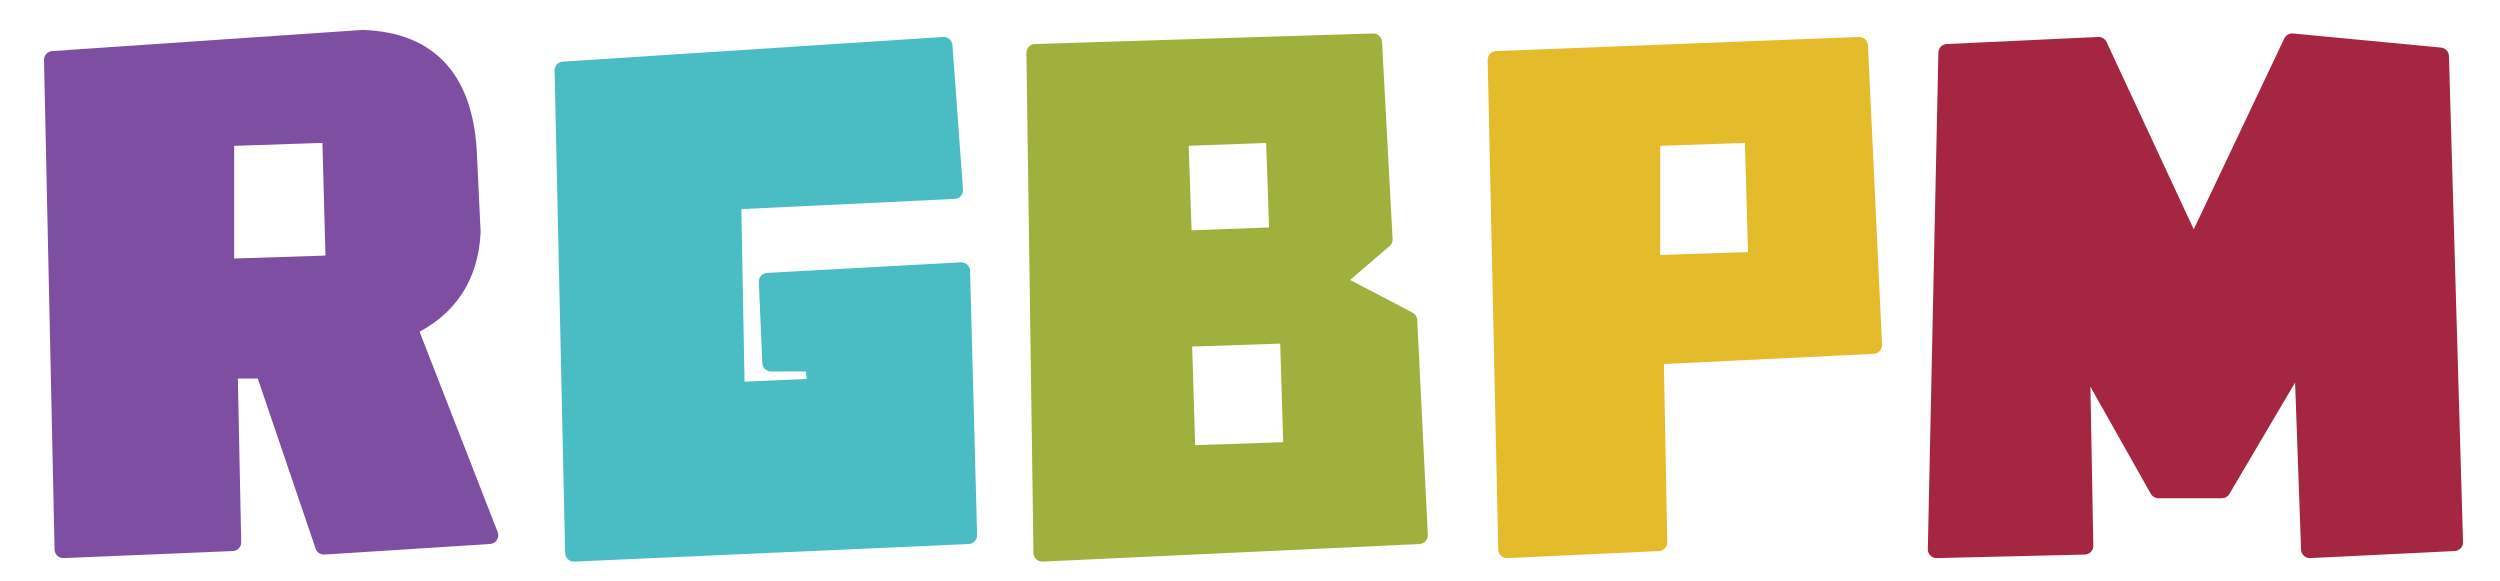
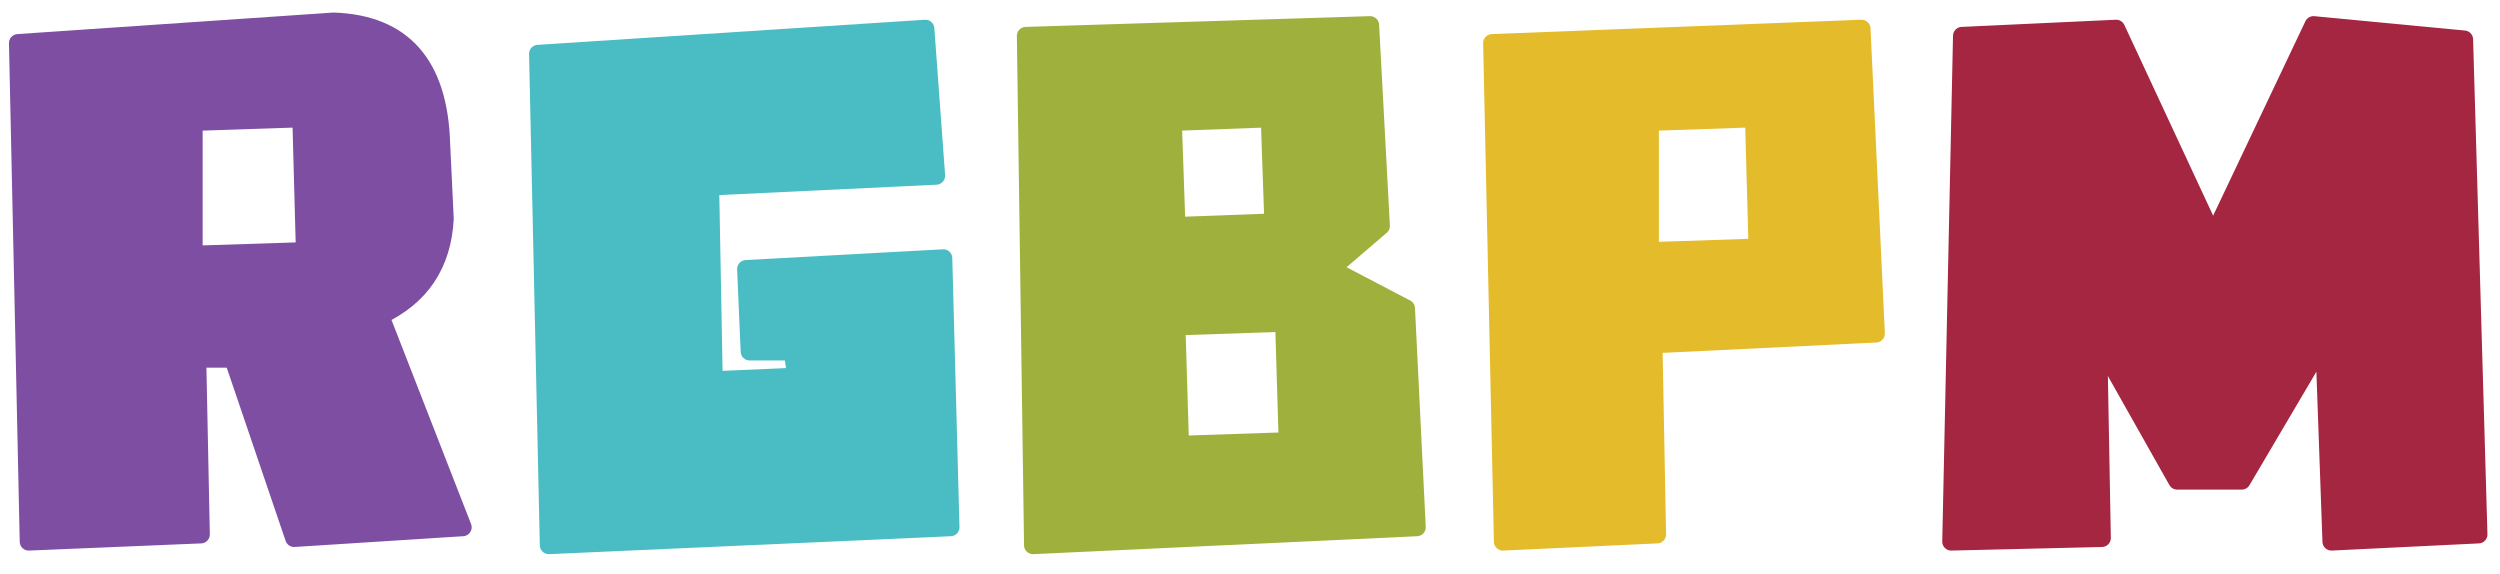
- <svg xmlns="http://www.w3.org/2000/svg" viewBox="-20 -10 1420 330" role="img" aria-label="RGBPM">
-   <path d="M10,24 L186,12 Q244,14 246,80 L248,122 Q246,160 212,176 L258,294 L164,300 L130,200 L110,200 L112,298 L16,302 Z M108,68 L168,66 L170,140 L108,142 Z" fill="#7D4EA2" fill-rule="evenodd" stroke="#7D4EA2" stroke-width="10" stroke-linejoin="round" />
-   <path d="M300,30 L516,16 L522,98 L396,104 L398,212 L444,210 L442,196 L418,196 L416,150 L526,144 L530,294 L306,304 Z" fill="#4ABDC4" fill-rule="evenodd" stroke="#4ABDC4" stroke-width="10" stroke-linejoin="round" />
-   <path d="M568,20 L760,14 L766,126 L738,150 L780,172 L786,294 L572,304 Z M650,68 L704,66 L706,124 L652,126 Z M652,182 L712,180 L714,246 L654,248 Z" fill="#A0B03D" fill-rule="evenodd" stroke="#A0B03D" stroke-width="10" stroke-linejoin="round" />
-   <path d="M830,24 L1036,16 L1044,186 L920,192 L922,298 L836,302 Z M918,68 L976,66 L978,138 L918,140 Z" fill="#E4BB2A" fill-rule="evenodd" stroke="#E4BB2A" stroke-width="10" stroke-linejoin="round" />
-   <path d="M1080,302 L1086,20 L1172,16 L1226,132 L1282,14 L1366,22 L1374,298 L1292,302 L1288,190 L1242,268 L1206,268 L1162,190 L1164,300 Z" fill="#A42640" fill-rule="evenodd" stroke="#A42640" stroke-width="10" stroke-linejoin="round" />
+ <svg xmlns="http://www.w3.org/2000/svg" viewBox="-10 -10 1394 320" role="img" aria-label="RGBPM">
+   <g transform="translate(0.0 0.0) scale(1) translate(-10 -10)">
+     <path d="M10,24 L186,12 Q244,14 246,80 L248,122 Q246,160 212,176 L258,294 L164,300 L130,200 L110,200 L112,298 L16,302 Z M108,68 L168,66 L170,140 L108,142 Z" fill="#7D4EA2" fill-rule="evenodd" stroke="#7D4EA2" stroke-width="10" stroke-linejoin="round" />
+   </g>
+   <g transform="translate(290.0 0.0) scale(1) translate(-300 -10)">
+     <path d="M300,30 L516,16 L522,98 L396,104 L398,212 L444,210 L442,196 L418,196 L416,150 L526,144 L530,294 L306,304 Z" fill="#4ABDC4" fill-rule="evenodd" stroke="#4ABDC4" stroke-width="10" stroke-linejoin="round" />
+   </g>
+   <g transform="translate(562.0 0.0) scale(1) translate(-568 -10)">
+     <path d="M568,20 L760,14 L766,126 L738,150 L780,172 L786,294 L572,304 Z M650,68 L704,66 L706,124 L652,126 Z M652,182 L712,180 L714,246 L654,248 Z" fill="#A0B03D" fill-rule="evenodd" stroke="#A0B03D" stroke-width="10" stroke-linejoin="round" />
+   </g>
+   <g transform="translate(822.0 0.0) scale(1) translate(-830 -10)">
+     <path d="M830,24 L1036,16 L1044,186 L920,192 L922,298 L836,302 Z M918,68 L976,66 L978,138 L918,140 Z" fill="#E4BB2A" fill-rule="evenodd" stroke="#E4BB2A" stroke-width="10" stroke-linejoin="round" />
+   </g>
+   <g transform="translate(1078.0 0.0) scale(1) translate(-1080 -10)">
+     <path d="M1080,302 L1086,20 L1172,16 L1226,132 L1282,14 L1366,22 L1374,298 L1292,302 L1288,190 L1242,268 L1206,268 L1162,190 L1164,300 Z" fill="#A42640" fill-rule="evenodd" stroke="#A42640" stroke-width="10" stroke-linejoin="round" />
+   </g>
</svg>
